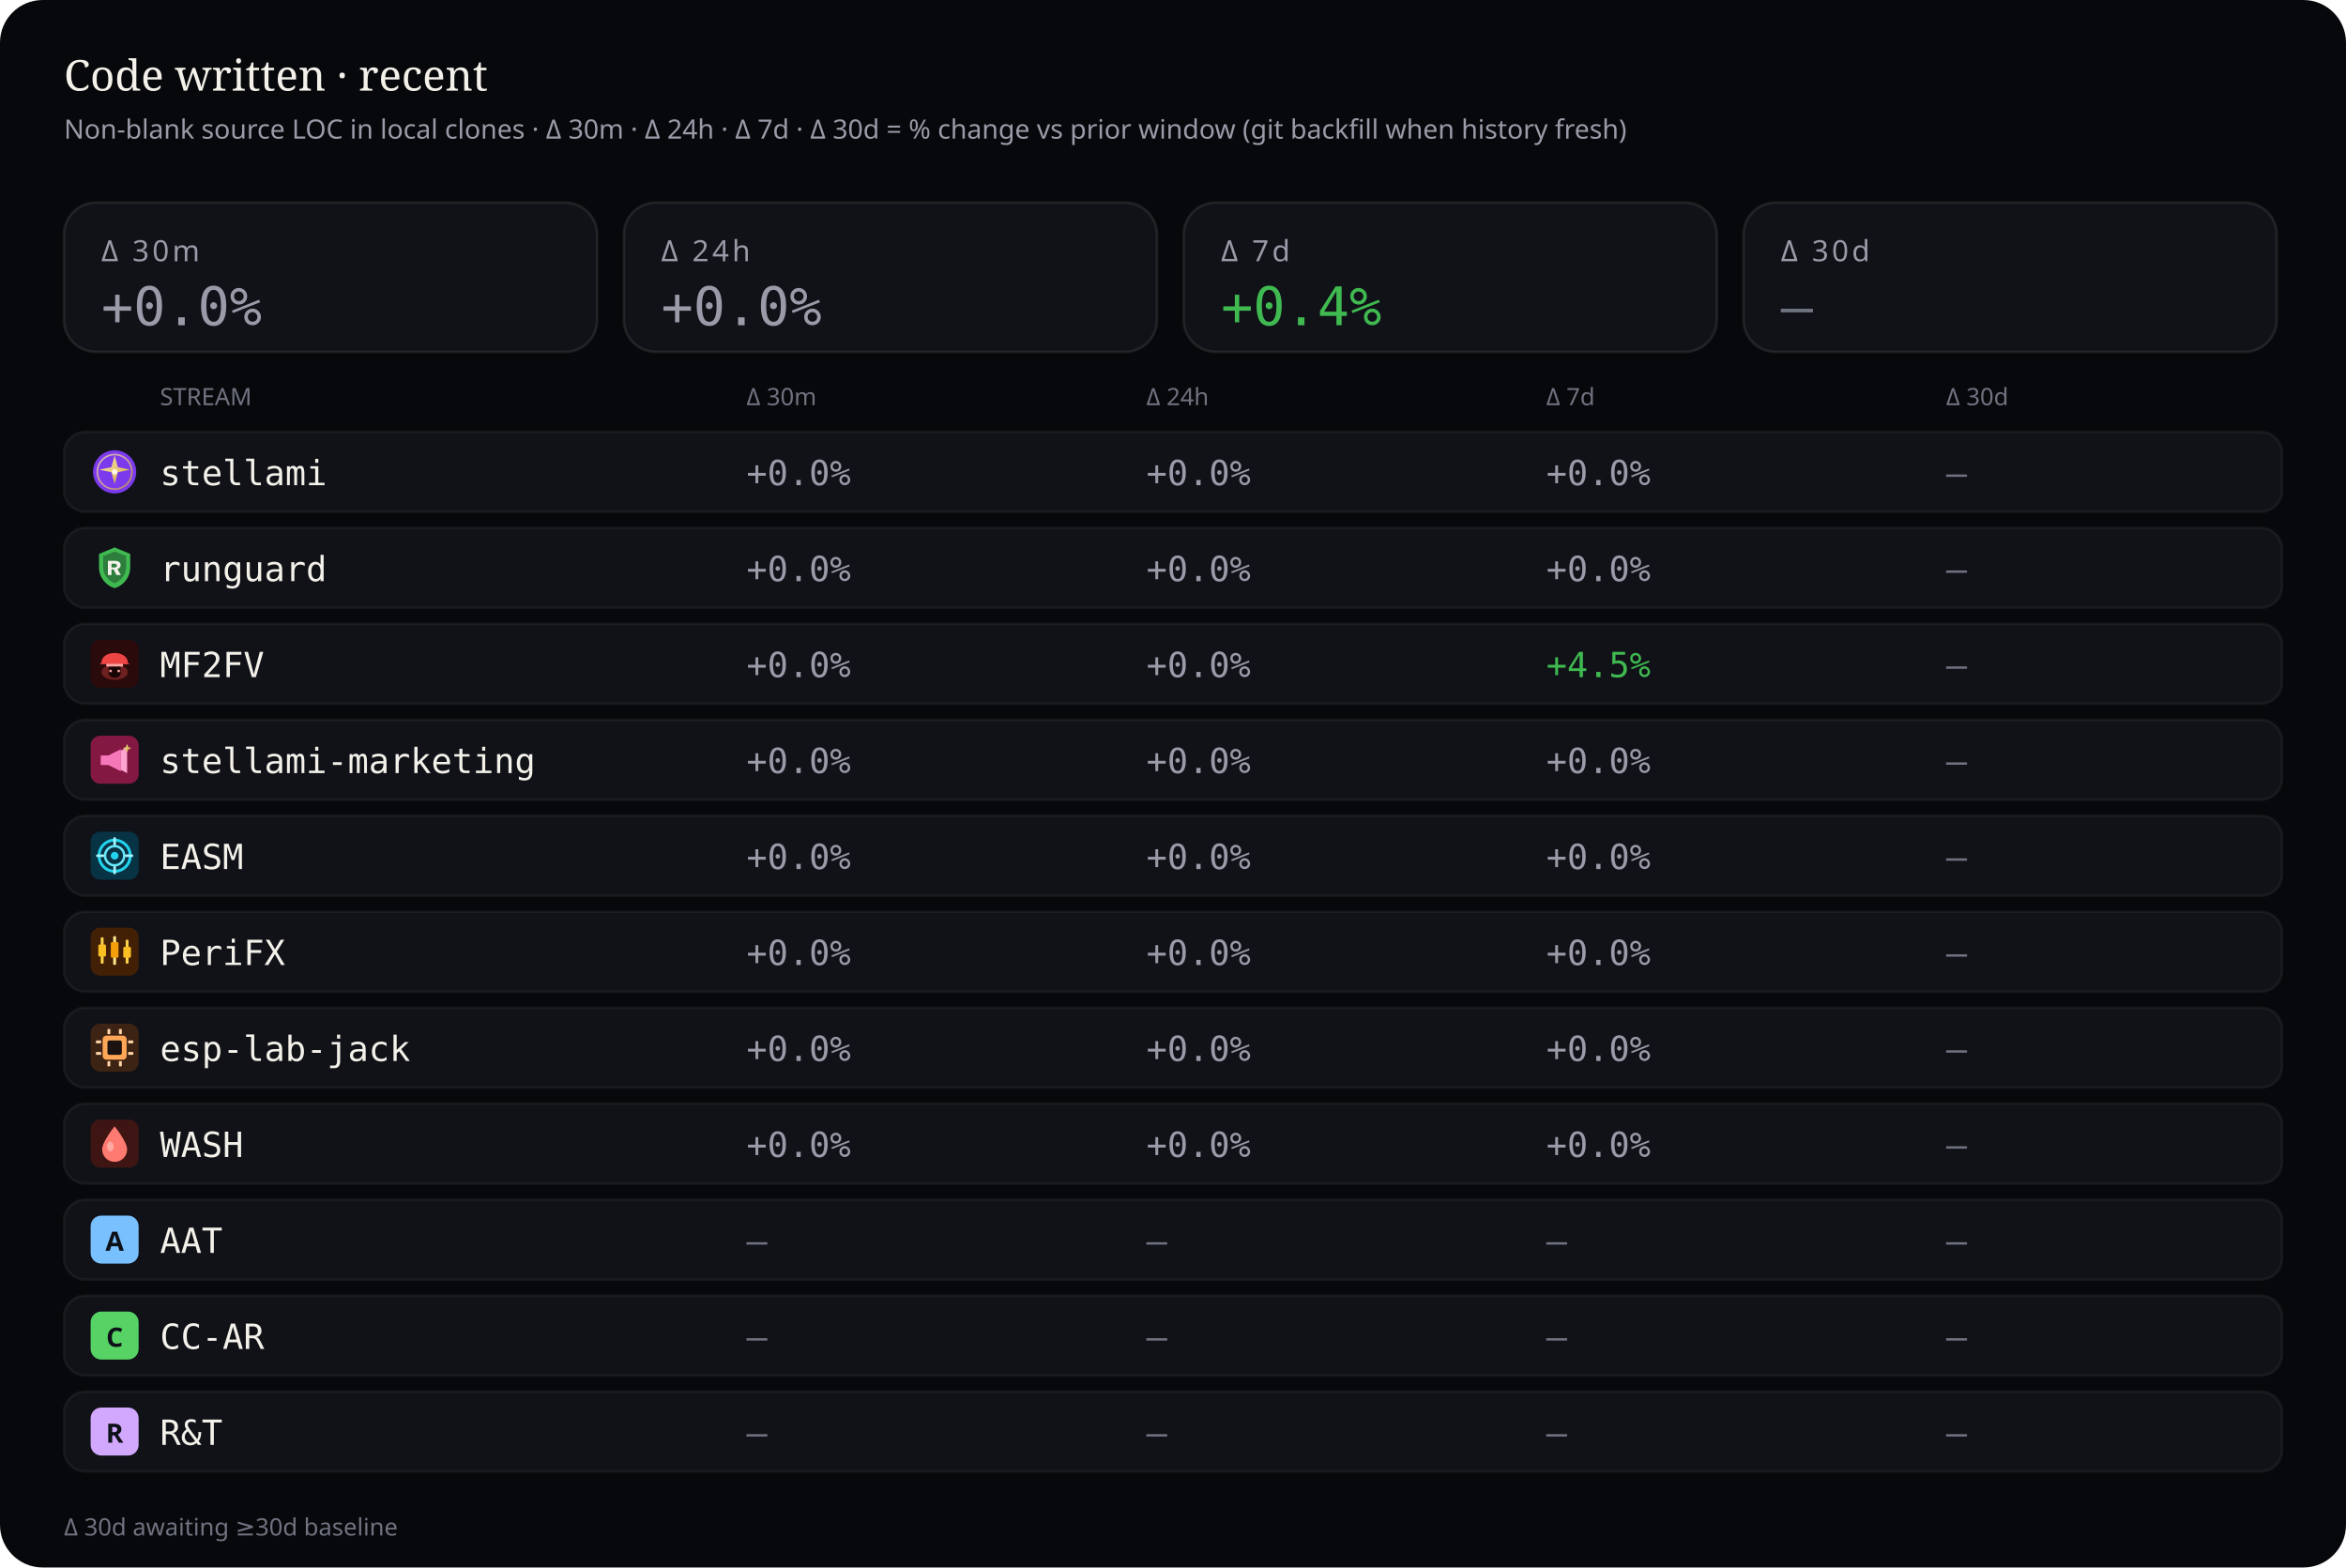
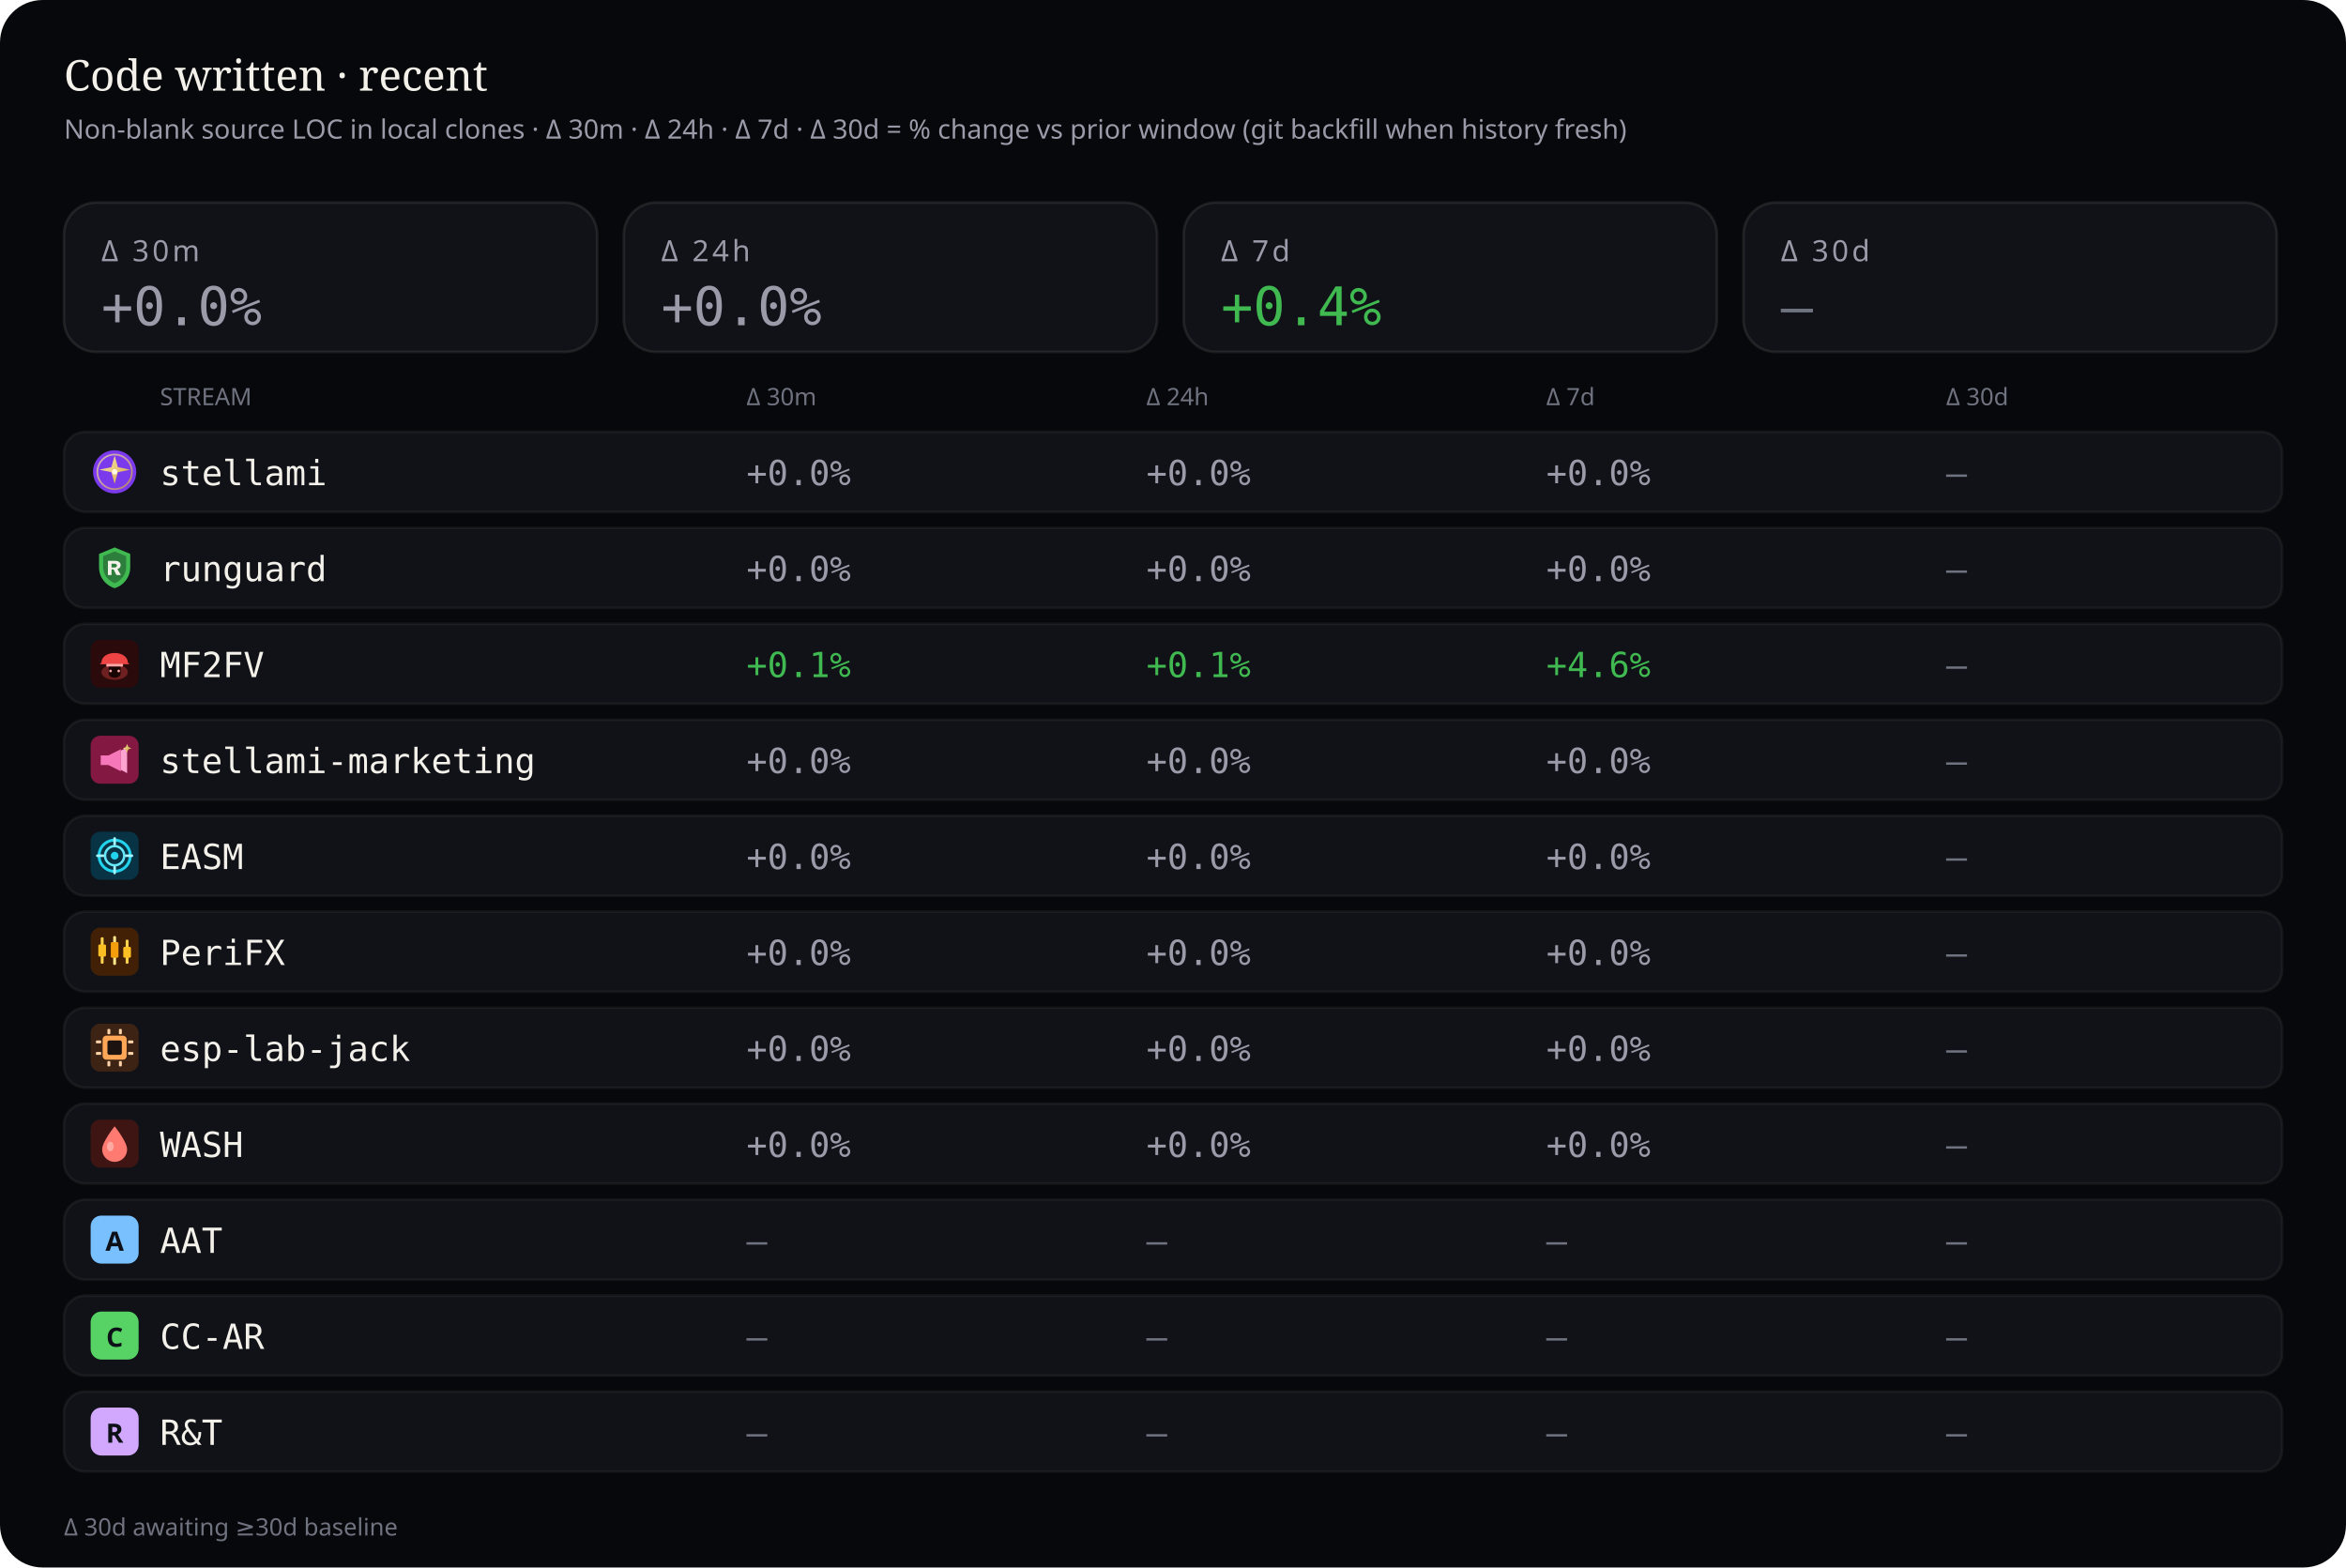
<svg xmlns="http://www.w3.org/2000/svg" viewBox="0 0 880 588" width="880" height="588" role="img" aria-label="Source code deltas — 30 minutes, 24 hours, 7 days, and 30 days">
  <rect width="880" height="588" rx="16" fill="#07080b" />
  <text x="24" y="34" fill="#f4f1ea" font-size="16" font-family="ui-serif, Georgia, serif">Code written · recent</text>
  <text x="24" y="52" fill="#9a9aa8" font-size="10" font-family="ui-sans-serif, system-ui, sans-serif">Non-blank source LOC in local clones · Δ 30m · Δ 24h · Δ 7d · Δ 30d = % change vs prior window (git backfill when history fresh)</text>
  <rect x="24" y="76" width="200" height="56" rx="12" fill="#101218" stroke="rgba(232,228,214,0.10)" />
  <text x="38" y="98" fill="#9a9aa8" font-size="11" font-family="ui-sans-serif, system-ui, sans-serif" letter-spacing="1.2">Δ 30m</text>
  <text x="38" y="122" fill="#9a9aa8" font-size="20" font-family="ui-monospace, SFMono-Regular, monospace">+0.0%</text>
  <rect x="234" y="76" width="200" height="56" rx="12" fill="#101218" stroke="rgba(232,228,214,0.10)" />
  <text x="248" y="98" fill="#9a9aa8" font-size="11" font-family="ui-sans-serif, system-ui, sans-serif" letter-spacing="1.2">Δ 24h</text>
  <text x="248" y="122" fill="#9a9aa8" font-size="20" font-family="ui-monospace, SFMono-Regular, monospace">+0.0%</text>
  <rect x="444" y="76" width="200" height="56" rx="12" fill="#101218" stroke="rgba(232,228,214,0.10)" />
  <text x="458" y="98" fill="#9a9aa8" font-size="11" font-family="ui-sans-serif, system-ui, sans-serif" letter-spacing="1.2">Δ 7d</text>
  <text x="458" y="122" fill="#3fb950" font-size="20" font-family="ui-monospace, SFMono-Regular, monospace">+0.4%</text>
  <rect x="654" y="76" width="200" height="56" rx="12" fill="#101218" stroke="rgba(232,228,214,0.10)" />
  <text x="668" y="98" fill="#9a9aa8" font-size="11" font-family="ui-sans-serif, system-ui, sans-serif" letter-spacing="1.2">Δ 30d</text>
  <text x="668" y="122" fill="#6f7380" font-size="20" font-family="ui-monospace, SFMono-Regular, monospace">—</text>
  <text x="60" y="152" fill="#6f7380" font-size="9" font-family="ui-sans-serif, system-ui, sans-serif">STREAM</text>
  <text x="280" y="152" fill="#6f7380" font-size="9" font-family="ui-sans-serif, system-ui, sans-serif">Δ 30m</text>
  <text x="430" y="152" fill="#6f7380" font-size="9" font-family="ui-sans-serif, system-ui, sans-serif">Δ 24h</text>
  <text x="580" y="152" fill="#6f7380" font-size="9" font-family="ui-sans-serif, system-ui, sans-serif">Δ 7d</text>
  <text x="730" y="152" fill="#6f7380" font-size="9" font-family="ui-sans-serif, system-ui, sans-serif">Δ 30d</text>
  <rect x="24" y="162" width="832" height="30" rx="8" fill="#101218" stroke="rgba(232,228,214,0.06)" />
  <g id="stream_logo_stellami" class="stream_logo" data-stream="stellami" transform="translate(34.0,168.0) scale(0.9)" opacity="1.0">
    <defs>
      <linearGradient id="stream_logo_stellami-stellami-gold" x1="0%" y1="0%" x2="100%" y2="100%">
        <stop offset="0%" stop-color="#f5e6a8" />
        <stop offset="55%" stop-color="#e8c57a" />
        <stop offset="100%" stop-color="#c9a227" />
      </linearGradient>
    </defs>
    <circle cx="10" cy="10" r="9" fill="#7c3aed" />
    <circle cx="10" cy="10" r="7.2" fill="none" stroke="url(#stream_logo_stellami-stellami-gold)" stroke-width="0.7" opacity=".7" />
    <path fill="url(#stream_logo_stellami-stellami-gold)" d="M10 3.2 L11.35 8.05 L16.4 9.1 L11.35 10.15 L10 15 L8.65 10.15 L3.6 9.1 L8.65 8.05 Z" />
    <circle cx="10" cy="10" r="1.15" fill="#fff8e8" />
  </g>
  <use class="stream_logo" data-stream="stellami" href="#stream_logo_stellami" x="34.0" y="168.0" width="18" height="18" opacity="0" />
  <text x="60" y="182" fill="#f4f1ea" font-size="13" font-family="ui-monospace, SFMono-Regular, monospace">stellami</text>
  <text x="280" y="182" fill="#9a9aa8" font-size="13" font-family="ui-monospace, SFMono-Regular, monospace">+0.0%</text>
  <text x="430" y="182" fill="#9a9aa8" font-size="13" font-family="ui-monospace, SFMono-Regular, monospace">+0.0%</text>
  <text x="580" y="182" fill="#9a9aa8" font-size="13" font-family="ui-monospace, SFMono-Regular, monospace">+0.0%</text>
  <text x="730" y="182" fill="#6f7380" font-size="13" font-family="ui-monospace, SFMono-Regular, monospace">—</text>
  <rect x="24" y="198" width="832" height="30" rx="8" fill="#101218" stroke="rgba(232,228,214,0.06)" />
  <g id="stream_logo_runguard" class="stream_logo" data-stream="runguard" transform="translate(34.0,204.0) scale(0.9)" opacity="1.0">
    <path fill="#3fb950" d="M10 1.5 L16.5 4.2 V9.8 C16.5 14.1 13.6 17.4 10 18.5 C6.4 17.4 3.5 14.1 3.5 9.8 V4.2 Z" />
    <path fill="#0d1117" fill-opacity=".35" d="M10 3.2 L14.8 5.1 V9.7 C14.8 12.9 12.6 15.4 10 16.4 C7.4 15.4 5.2 12.9 5.2 9.7 V5.1 Z" />
    <path fill="#f4f1ea" d="M7.2 7.1h3.1c1.35 0 2.2.7 2.2 1.75 0 .85-.5 1.45-1.35 1.65L12.6 13h-1.85l-1.2-2.35H8.7V13H7.2V7.1zm1.5 1.2v1.55h1.35c.55 0 .9-.28.9-.75s-.35-.8-.9-.8H8.7z" />
  </g>
  <use class="stream_logo" data-stream="runguard" href="#stream_logo_runguard" x="34.0" y="204.0" width="18" height="18" opacity="0" />
  <text x="60" y="218" fill="#f4f1ea" font-size="13" font-family="ui-monospace, SFMono-Regular, monospace">runguard</text>
  <text x="280" y="218" fill="#9a9aa8" font-size="13" font-family="ui-monospace, SFMono-Regular, monospace">+0.0%</text>
  <text x="430" y="218" fill="#9a9aa8" font-size="13" font-family="ui-monospace, SFMono-Regular, monospace">+0.0%</text>
  <text x="580" y="218" fill="#9a9aa8" font-size="13" font-family="ui-monospace, SFMono-Regular, monospace">+0.0%</text>
  <text x="730" y="218" fill="#6f7380" font-size="13" font-family="ui-monospace, SFMono-Regular, monospace">—</text>
  <rect x="24" y="234" width="832" height="30" rx="8" fill="#101218" stroke="rgba(232,228,214,0.06)" />
  <g id="stream_logo_mf2fv" class="stream_logo" data-stream="mf2fv" transform="translate(34.0,240.0) scale(0.9)" opacity="1.0">
    <rect width="20" height="20" rx="4" fill="#2a0a0a" />
    <ellipse cx="10" cy="13.5" rx="5.5" ry="3.2" fill="#ef4444" opacity=".35" />
    <path fill="#ef4444" d="M4.5 9.5 C4.5 7.2 6.8 5.5 10 5.5 S15.5 7.2 15.5 9.5 L16.2 10.2 H3.8 Z" />
    <rect x="6.5" y="10" width="7" height="1.2" rx="0.4" fill="#fca5a5" />
    <path fill="#1a0505" d="M7.5 11.2 h5 v2.8 c0 1-1.1 1.8-2.5 1.8 s-2.5-.8-2.5-1.8 v-2.8z" />
    <circle cx="8.3" cy="13" r="0.55" fill="#fca5a5" />
    <circle cx="11.7" cy="13" r="0.55" fill="#fca5a5" />
  </g>
  <use class="stream_logo" data-stream="mf2fv" href="#stream_logo_mf2fv" x="34.0" y="240.0" width="18" height="18" opacity="0" />
  <text x="60" y="254" fill="#f4f1ea" font-size="13" font-family="ui-monospace, SFMono-Regular, monospace">MF2FV</text>
-   <text x="280" y="254" fill="#9a9aa8" font-size="13" font-family="ui-monospace, SFMono-Regular, monospace">+0.0%</text>
-   <text x="430" y="254" fill="#9a9aa8" font-size="13" font-family="ui-monospace, SFMono-Regular, monospace">+0.0%</text>
-   <text x="580" y="254" fill="#3fb950" font-size="13" font-family="ui-monospace, SFMono-Regular, monospace">+4.5%</text>
+   <text x="280" y="254" fill="#3fb950" font-size="13" font-family="ui-monospace, SFMono-Regular, monospace">+0.1%</text>
+   <text x="430" y="254" fill="#3fb950" font-size="13" font-family="ui-monospace, SFMono-Regular, monospace">+0.1%</text>
+   <text x="580" y="254" fill="#3fb950" font-size="13" font-family="ui-monospace, SFMono-Regular, monospace">+4.6%</text>
  <text x="730" y="254" fill="#6f7380" font-size="13" font-family="ui-monospace, SFMono-Regular, monospace">—</text>
  <rect x="24" y="270" width="832" height="30" rx="8" fill="#101218" stroke="rgba(232,228,214,0.06)" />
  <g id="stream_logo_stellami-marketing" class="stream_logo" data-stream="stellami-marketing" transform="translate(34.0,276.0) scale(0.9)" opacity="1.0">
    <defs>
      <linearGradient id="stream_logo_stellami-marketing-smkt-gold" x1="0%" y1="0%" x2="100%" y2="100%">
        <stop offset="0%" stop-color="#f5e6a8" />
        <stop offset="100%" stop-color="#c9a227" />
      </linearGradient>
    </defs>
    <rect width="20" height="20" rx="4" fill="#831843" />
    <path fill="#f778ba" d="M4.2 8.2h3.2l5.2-2.6v9.2l-5.2-2.6H4.2z" />
    <path fill="#fda4d0" d="M12.6 6.2l2.6-1.4v10.8l-2.6-1.4z" />
    <path fill="url(#stream_logo_stellami-marketing-smkt-gold)" d="M15.2 3.4 L15.7 4.7 L17 5.2 L15.7 5.7 L15.2 7 L14.7 5.7 L13.4 5.2 L14.7 4.7 Z" />
  </g>
  <use class="stream_logo" data-stream="stellami-marketing" href="#stream_logo_stellami-marketing" x="34.0" y="276.0" width="18" height="18" opacity="0" />
  <text x="60" y="290" fill="#f4f1ea" font-size="13" font-family="ui-monospace, SFMono-Regular, monospace">stellami-marketing</text>
  <text x="280" y="290" fill="#9a9aa8" font-size="13" font-family="ui-monospace, SFMono-Regular, monospace">+0.0%</text>
  <text x="430" y="290" fill="#9a9aa8" font-size="13" font-family="ui-monospace, SFMono-Regular, monospace">+0.0%</text>
  <text x="580" y="290" fill="#9a9aa8" font-size="13" font-family="ui-monospace, SFMono-Regular, monospace">+0.0%</text>
  <text x="730" y="290" fill="#6f7380" font-size="13" font-family="ui-monospace, SFMono-Regular, monospace">—</text>
  <rect x="24" y="306" width="832" height="30" rx="8" fill="#101218" stroke="rgba(232,228,214,0.06)" />
  <g id="stream_logo_easm" class="stream_logo" data-stream="easm" transform="translate(34.0,312.0) scale(0.9)" opacity="1.0">
    <rect width="20" height="20" rx="4" fill="#083344" />
    <circle cx="10" cy="10" r="6.5" fill="none" stroke="#22d3ee" stroke-width="1.2" />
    <circle cx="10" cy="10" r="4" fill="none" stroke="#67e8f9" stroke-width="1" />
    <circle cx="10" cy="10" r="1.6" fill="#22d3ee" />
    <path d="M10 2.8 V5.2 M10 14.8 V17.2 M2.8 10 H5.2 M14.8 10 H17.2" stroke="#a5f3fc" stroke-width="1.1" stroke-linecap="round" />
  </g>
  <use class="stream_logo" data-stream="easm" href="#stream_logo_easm" x="34.0" y="312.0" width="18" height="18" opacity="0" />
  <text x="60" y="326" fill="#f4f1ea" font-size="13" font-family="ui-monospace, SFMono-Regular, monospace">EASM</text>
  <text x="280" y="326" fill="#9a9aa8" font-size="13" font-family="ui-monospace, SFMono-Regular, monospace">+0.0%</text>
  <text x="430" y="326" fill="#9a9aa8" font-size="13" font-family="ui-monospace, SFMono-Regular, monospace">+0.0%</text>
  <text x="580" y="326" fill="#9a9aa8" font-size="13" font-family="ui-monospace, SFMono-Regular, monospace">+0.0%</text>
  <text x="730" y="326" fill="#6f7380" font-size="13" font-family="ui-monospace, SFMono-Regular, monospace">—</text>
  <rect x="24" y="342" width="832" height="30" rx="8" fill="#101218" stroke="rgba(232,228,214,0.06)" />
  <g id="stream_logo_peri" class="stream_logo" data-stream="peri" transform="translate(34.0,348.0) scale(0.9)" opacity="1.0">
    <rect width="20" height="20" rx="4" fill="#422006" />
    <rect x="4.2" y="4" width="1.2" height="11" rx="0.4" fill="#fcd34d" />
    <rect x="3.2" y="7" width="3.2" height="5" rx="0.5" fill="#fbbf24" />
    <rect x="9.4" y="3.5" width="1.2" height="12" rx="0.4" fill="#fde68a" />
    <rect x="8.4" y="6" width="3.2" height="6.5" rx="0.5" fill="#f59e0b" />
    <rect x="14.6" y="5" width="1.2" height="10" rx="0.4" fill="#fcd34d" />
    <rect x="13.6" y="8" width="3.2" height="4.5" rx="0.5" fill="#fbbf24" />
  </g>
  <use class="stream_logo" data-stream="peri" href="#stream_logo_peri" x="34.0" y="348.0" width="18" height="18" opacity="0" />
  <text x="60" y="362" fill="#f4f1ea" font-size="13" font-family="ui-monospace, SFMono-Regular, monospace">PeriFX</text>
  <text x="280" y="362" fill="#9a9aa8" font-size="13" font-family="ui-monospace, SFMono-Regular, monospace">+0.0%</text>
  <text x="430" y="362" fill="#9a9aa8" font-size="13" font-family="ui-monospace, SFMono-Regular, monospace">+0.0%</text>
  <text x="580" y="362" fill="#9a9aa8" font-size="13" font-family="ui-monospace, SFMono-Regular, monospace">+0.0%</text>
  <text x="730" y="362" fill="#6f7380" font-size="13" font-family="ui-monospace, SFMono-Regular, monospace">—</text>
  <rect x="24" y="378" width="832" height="30" rx="8" fill="#101218" stroke="rgba(232,228,214,0.06)" />
  <g id="stream_logo_esp-lab-jack" class="stream_logo" data-stream="esp-lab-jack" transform="translate(34.0,384.0) scale(0.9)" opacity="1.0">
    <rect width="20" height="20" rx="4" fill="#3d2314" />
    <rect x="5" y="5" width="10" height="10" rx="1.5" fill="#ffa657" />
    <rect x="7" y="7" width="6" height="6" rx="0.8" fill="#1c1210" />
    <rect x="2.2" y="7" width="2.2" height="1.2" rx="0.3" fill="#ffd4a8" />
    <rect x="2.2" y="11.8" width="2.2" height="1.2" rx="0.3" fill="#ffd4a8" />
    <rect x="15.6" y="7" width="2.2" height="1.2" rx="0.3" fill="#ffd4a8" />
    <rect x="15.6" y="11.8" width="2.2" height="1.2" rx="0.3" fill="#ffd4a8" />
    <rect x="7" y="2.2" width="1.2" height="2.2" rx="0.3" fill="#ffd4a8" />
    <rect x="11.8" y="2.2" width="1.2" height="2.2" rx="0.3" fill="#ffd4a8" />
    <rect x="7" y="15.6" width="1.2" height="2.2" rx="0.3" fill="#ffd4a8" />
    <rect x="11.8" y="15.6" width="1.2" height="2.2" rx="0.3" fill="#ffd4a8" />
  </g>
  <use class="stream_logo" data-stream="esp-lab-jack" href="#stream_logo_esp-lab-jack" x="34.0" y="384.0" width="18" height="18" opacity="0" />
  <text x="60" y="398" fill="#f4f1ea" font-size="13" font-family="ui-monospace, SFMono-Regular, monospace">esp-lab-jack</text>
  <text x="280" y="398" fill="#9a9aa8" font-size="13" font-family="ui-monospace, SFMono-Regular, monospace">+0.0%</text>
  <text x="430" y="398" fill="#9a9aa8" font-size="13" font-family="ui-monospace, SFMono-Regular, monospace">+0.0%</text>
  <text x="580" y="398" fill="#9a9aa8" font-size="13" font-family="ui-monospace, SFMono-Regular, monospace">+0.0%</text>
  <text x="730" y="398" fill="#6f7380" font-size="13" font-family="ui-monospace, SFMono-Regular, monospace">—</text>
  <rect x="24" y="414" width="832" height="30" rx="8" fill="#101218" stroke="rgba(232,228,214,0.06)" />
  <g id="stream_logo_wash" class="stream_logo" data-stream="wash" transform="translate(34.0,420.0) scale(0.9)" opacity="1.0">
    <rect width="20" height="20" rx="4" fill="#3f1513" />
    <path fill="#ff7b72" d="M10 2.8 C10 2.8 15.2 9.2 15.2 12.4 A5.2 5.2 0 0 1 4.8 12.4 C4.8 9.2 10 2.8 10 2.8 Z" />
    <ellipse cx="8.2" cy="11.2" rx="1.4" ry="2" fill="#ffd0cc" opacity=".55" />
  </g>
  <use class="stream_logo" data-stream="wash" href="#stream_logo_wash" x="34.0" y="420.0" width="18" height="18" opacity="0" />
  <text x="60" y="434" fill="#f4f1ea" font-size="13" font-family="ui-monospace, SFMono-Regular, monospace">WASH</text>
  <text x="280" y="434" fill="#9a9aa8" font-size="13" font-family="ui-monospace, SFMono-Regular, monospace">+0.0%</text>
  <text x="430" y="434" fill="#9a9aa8" font-size="13" font-family="ui-monospace, SFMono-Regular, monospace">+0.0%</text>
  <text x="580" y="434" fill="#9a9aa8" font-size="13" font-family="ui-monospace, SFMono-Regular, monospace">+0.0%</text>
  <text x="730" y="434" fill="#6f7380" font-size="13" font-family="ui-monospace, SFMono-Regular, monospace">—</text>
  <rect x="24" y="450" width="832" height="30" rx="8" fill="#101218" stroke="rgba(232,228,214,0.06)" />
  <g id="stream_logo_aat" class="stream_logo" data-stream="aat" opacity="1.0">
    <rect x="34.0" y="456.0" width="18" height="18" rx="4" fill="#79c0ff" />
    <text x="43.0" y="469.2" text-anchor="middle" fill="#0d1117" font-size="10" font-family="ui-sans-serif, system-ui, sans-serif" font-weight="700">A</text>
  </g>
  <text x="60" y="470" fill="#f4f1ea" font-size="13" font-family="ui-monospace, SFMono-Regular, monospace">AAT</text>
  <text x="280" y="470" fill="#6f7380" font-size="13" font-family="ui-monospace, SFMono-Regular, monospace">—</text>
  <text x="430" y="470" fill="#6f7380" font-size="13" font-family="ui-monospace, SFMono-Regular, monospace">—</text>
  <text x="580" y="470" fill="#6f7380" font-size="13" font-family="ui-monospace, SFMono-Regular, monospace">—</text>
  <text x="730" y="470" fill="#6f7380" font-size="13" font-family="ui-monospace, SFMono-Regular, monospace">—</text>
  <rect x="24" y="486" width="832" height="30" rx="8" fill="#101218" stroke="rgba(232,228,214,0.06)" />
  <g id="stream_logo_cc-ar" class="stream_logo" data-stream="cc-ar" opacity="1.0">
    <rect x="34.0" y="492.0" width="18" height="18" rx="4" fill="#56d364" />
    <text x="43.0" y="505.2" text-anchor="middle" fill="#0d1117" font-size="10" font-family="ui-sans-serif, system-ui, sans-serif" font-weight="700">C</text>
  </g>
  <text x="60" y="506" fill="#f4f1ea" font-size="13" font-family="ui-monospace, SFMono-Regular, monospace">CC-AR</text>
  <text x="280" y="506" fill="#6f7380" font-size="13" font-family="ui-monospace, SFMono-Regular, monospace">—</text>
  <text x="430" y="506" fill="#6f7380" font-size="13" font-family="ui-monospace, SFMono-Regular, monospace">—</text>
  <text x="580" y="506" fill="#6f7380" font-size="13" font-family="ui-monospace, SFMono-Regular, monospace">—</text>
  <text x="730" y="506" fill="#6f7380" font-size="13" font-family="ui-monospace, SFMono-Regular, monospace">—</text>
  <rect x="24" y="522" width="832" height="30" rx="8" fill="#101218" stroke="rgba(232,228,214,0.06)" />
  <g id="stream_logo_rt" class="stream_logo" data-stream="rt" opacity="1.0">
    <rect x="34.0" y="528.0" width="18" height="18" rx="4" fill="#d2a8ff" />
    <text x="43.0" y="541.2" text-anchor="middle" fill="#0d1117" font-size="10" font-family="ui-sans-serif, system-ui, sans-serif" font-weight="700">R</text>
  </g>
  <text x="60" y="542" fill="#f4f1ea" font-size="13" font-family="ui-monospace, SFMono-Regular, monospace">R&amp;T</text>
  <text x="280" y="542" fill="#6f7380" font-size="13" font-family="ui-monospace, SFMono-Regular, monospace">—</text>
  <text x="430" y="542" fill="#6f7380" font-size="13" font-family="ui-monospace, SFMono-Regular, monospace">—</text>
  <text x="580" y="542" fill="#6f7380" font-size="13" font-family="ui-monospace, SFMono-Regular, monospace">—</text>
  <text x="730" y="542" fill="#6f7380" font-size="13" font-family="ui-monospace, SFMono-Regular, monospace">—</text>
  <text x="24" y="576" fill="#6f7380" font-size="9" font-family="ui-sans-serif, system-ui, sans-serif">Δ 30d awaiting ≥30d baseline</text>
</svg>
